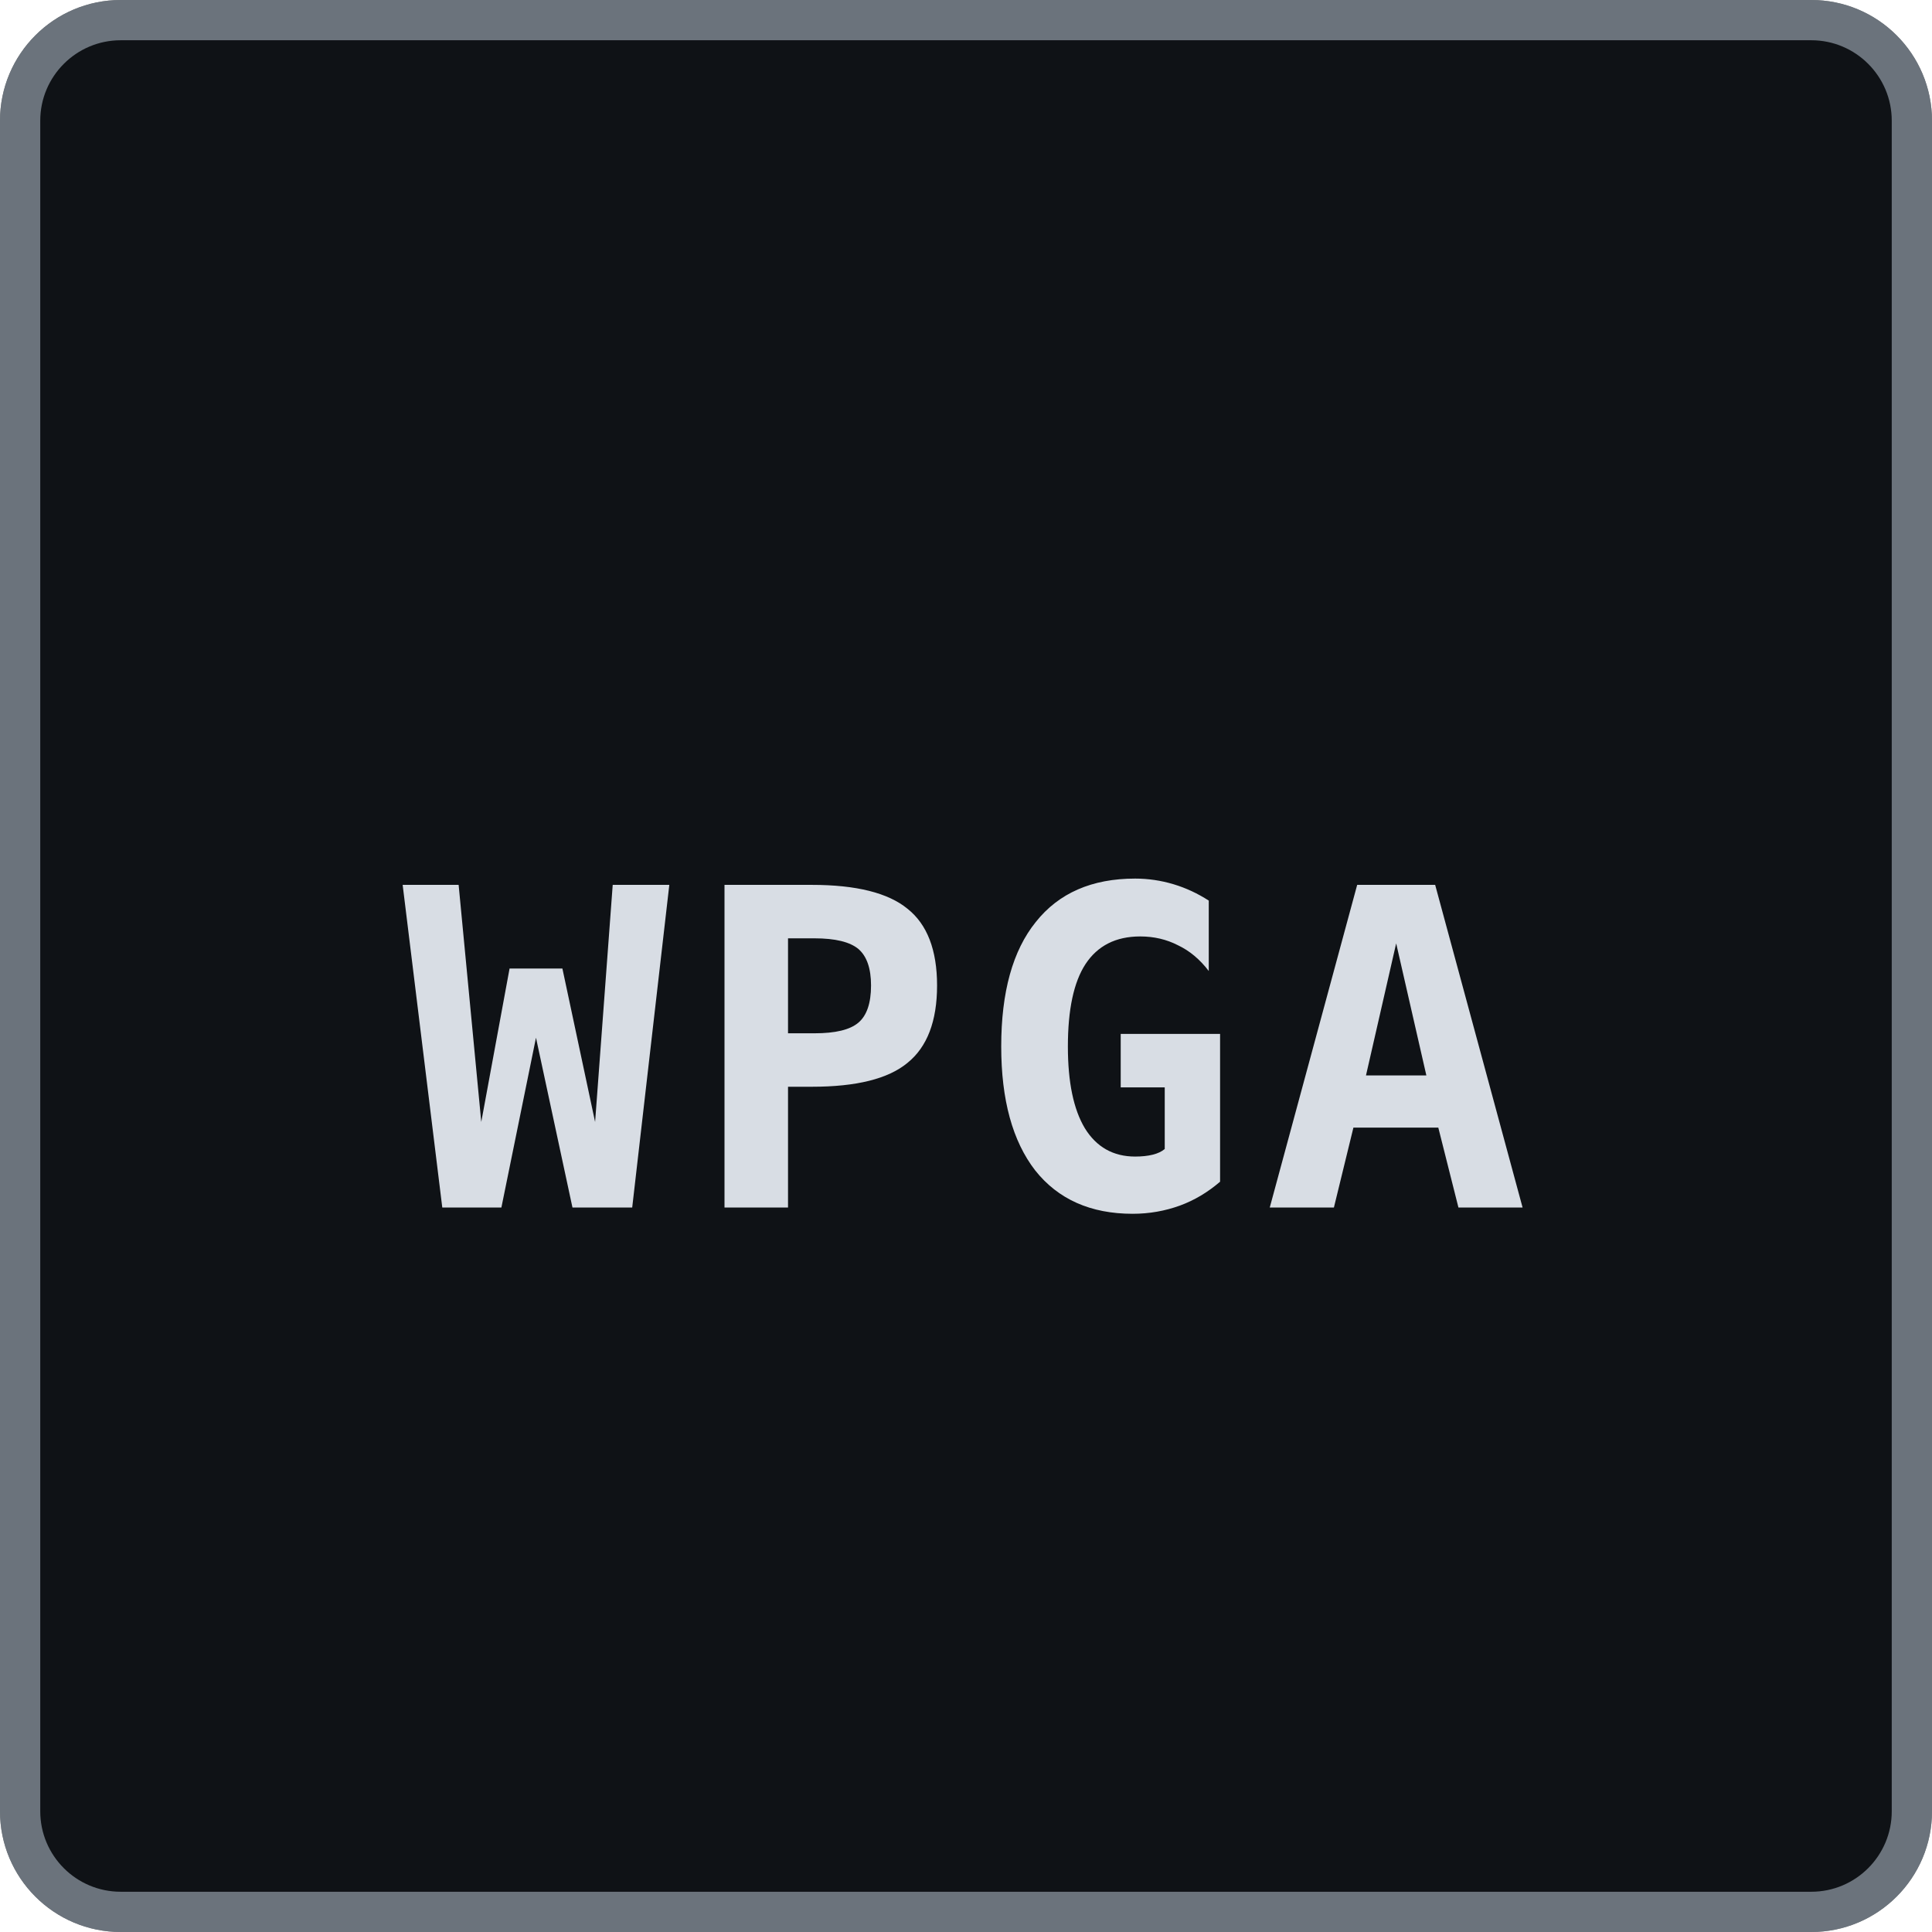
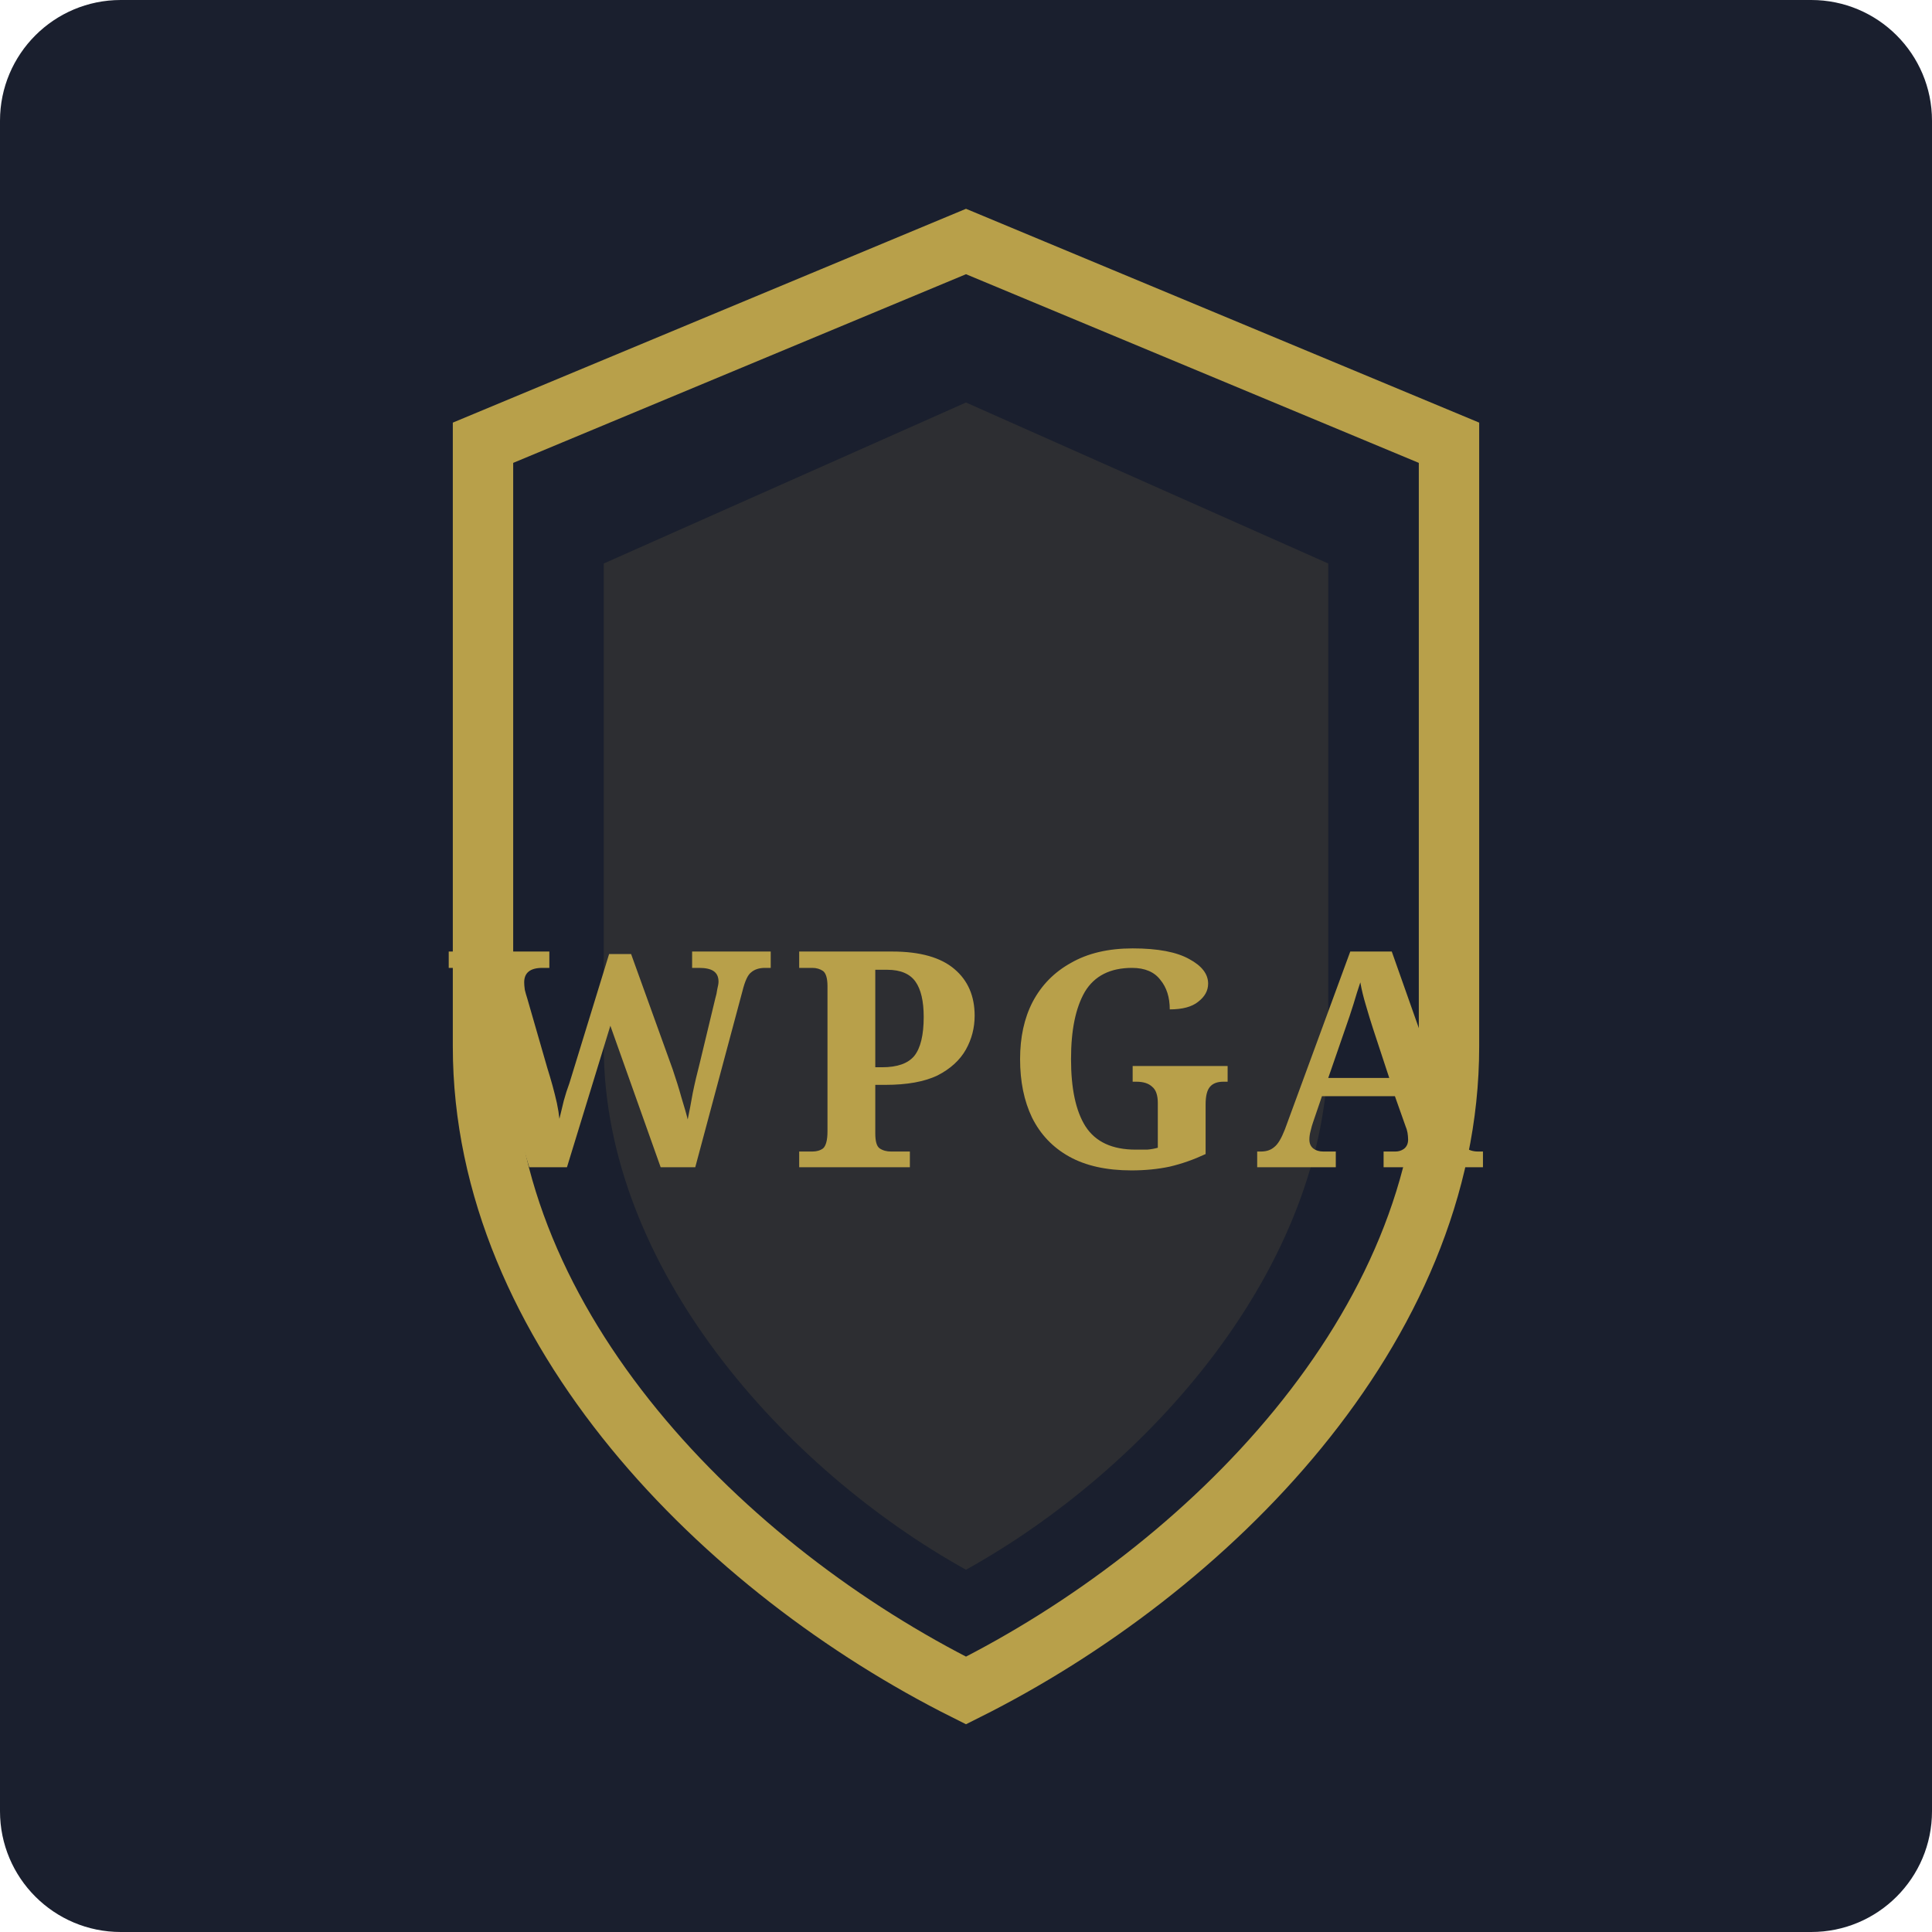
<svg xmlns="http://www.w3.org/2000/svg" viewBox="0 0 48 48">
-   <rect width="48" height="48" rx="3" fill="#0f1216" />
-   <rect x="0.5" y="0.5" width="47" height="47" rx="2.5" fill="none" stroke="#b6c2cf" stroke-opacity="0.55" />
-   <text x="24" y="30" font-family="JetBrains Mono, Consolas, monospace" font-size="11" font-weight="600" fill="#d8dde4" text-anchor="middle" letter-spacing="0.5">WPGA</text>
+   <rect width="48" height="48" rx="3" fill="#1a1f2e" />
+   <path d="M24 6 L36 11 L36 26 C36 33 30 39 24 42 C18 39 12 33 12 26 L12 11 Z" fill="none" stroke="#b8a04a" stroke-width="1.5" />
+   <path d="M24 10 L33 14 L33 26 C33 31.5 28.5 36.5 24 39 C19.5 36.5 15 31.5 15 26 L15 14 Z" fill="#b8a04a" opacity="0.12" />
+   <text x="24" y="29" font-family="Georgia, serif" font-size="7.5" font-weight="700" fill="#b8a04a" text-anchor="middle" letter-spacing="0.5">WPGA</text>
</svg>
